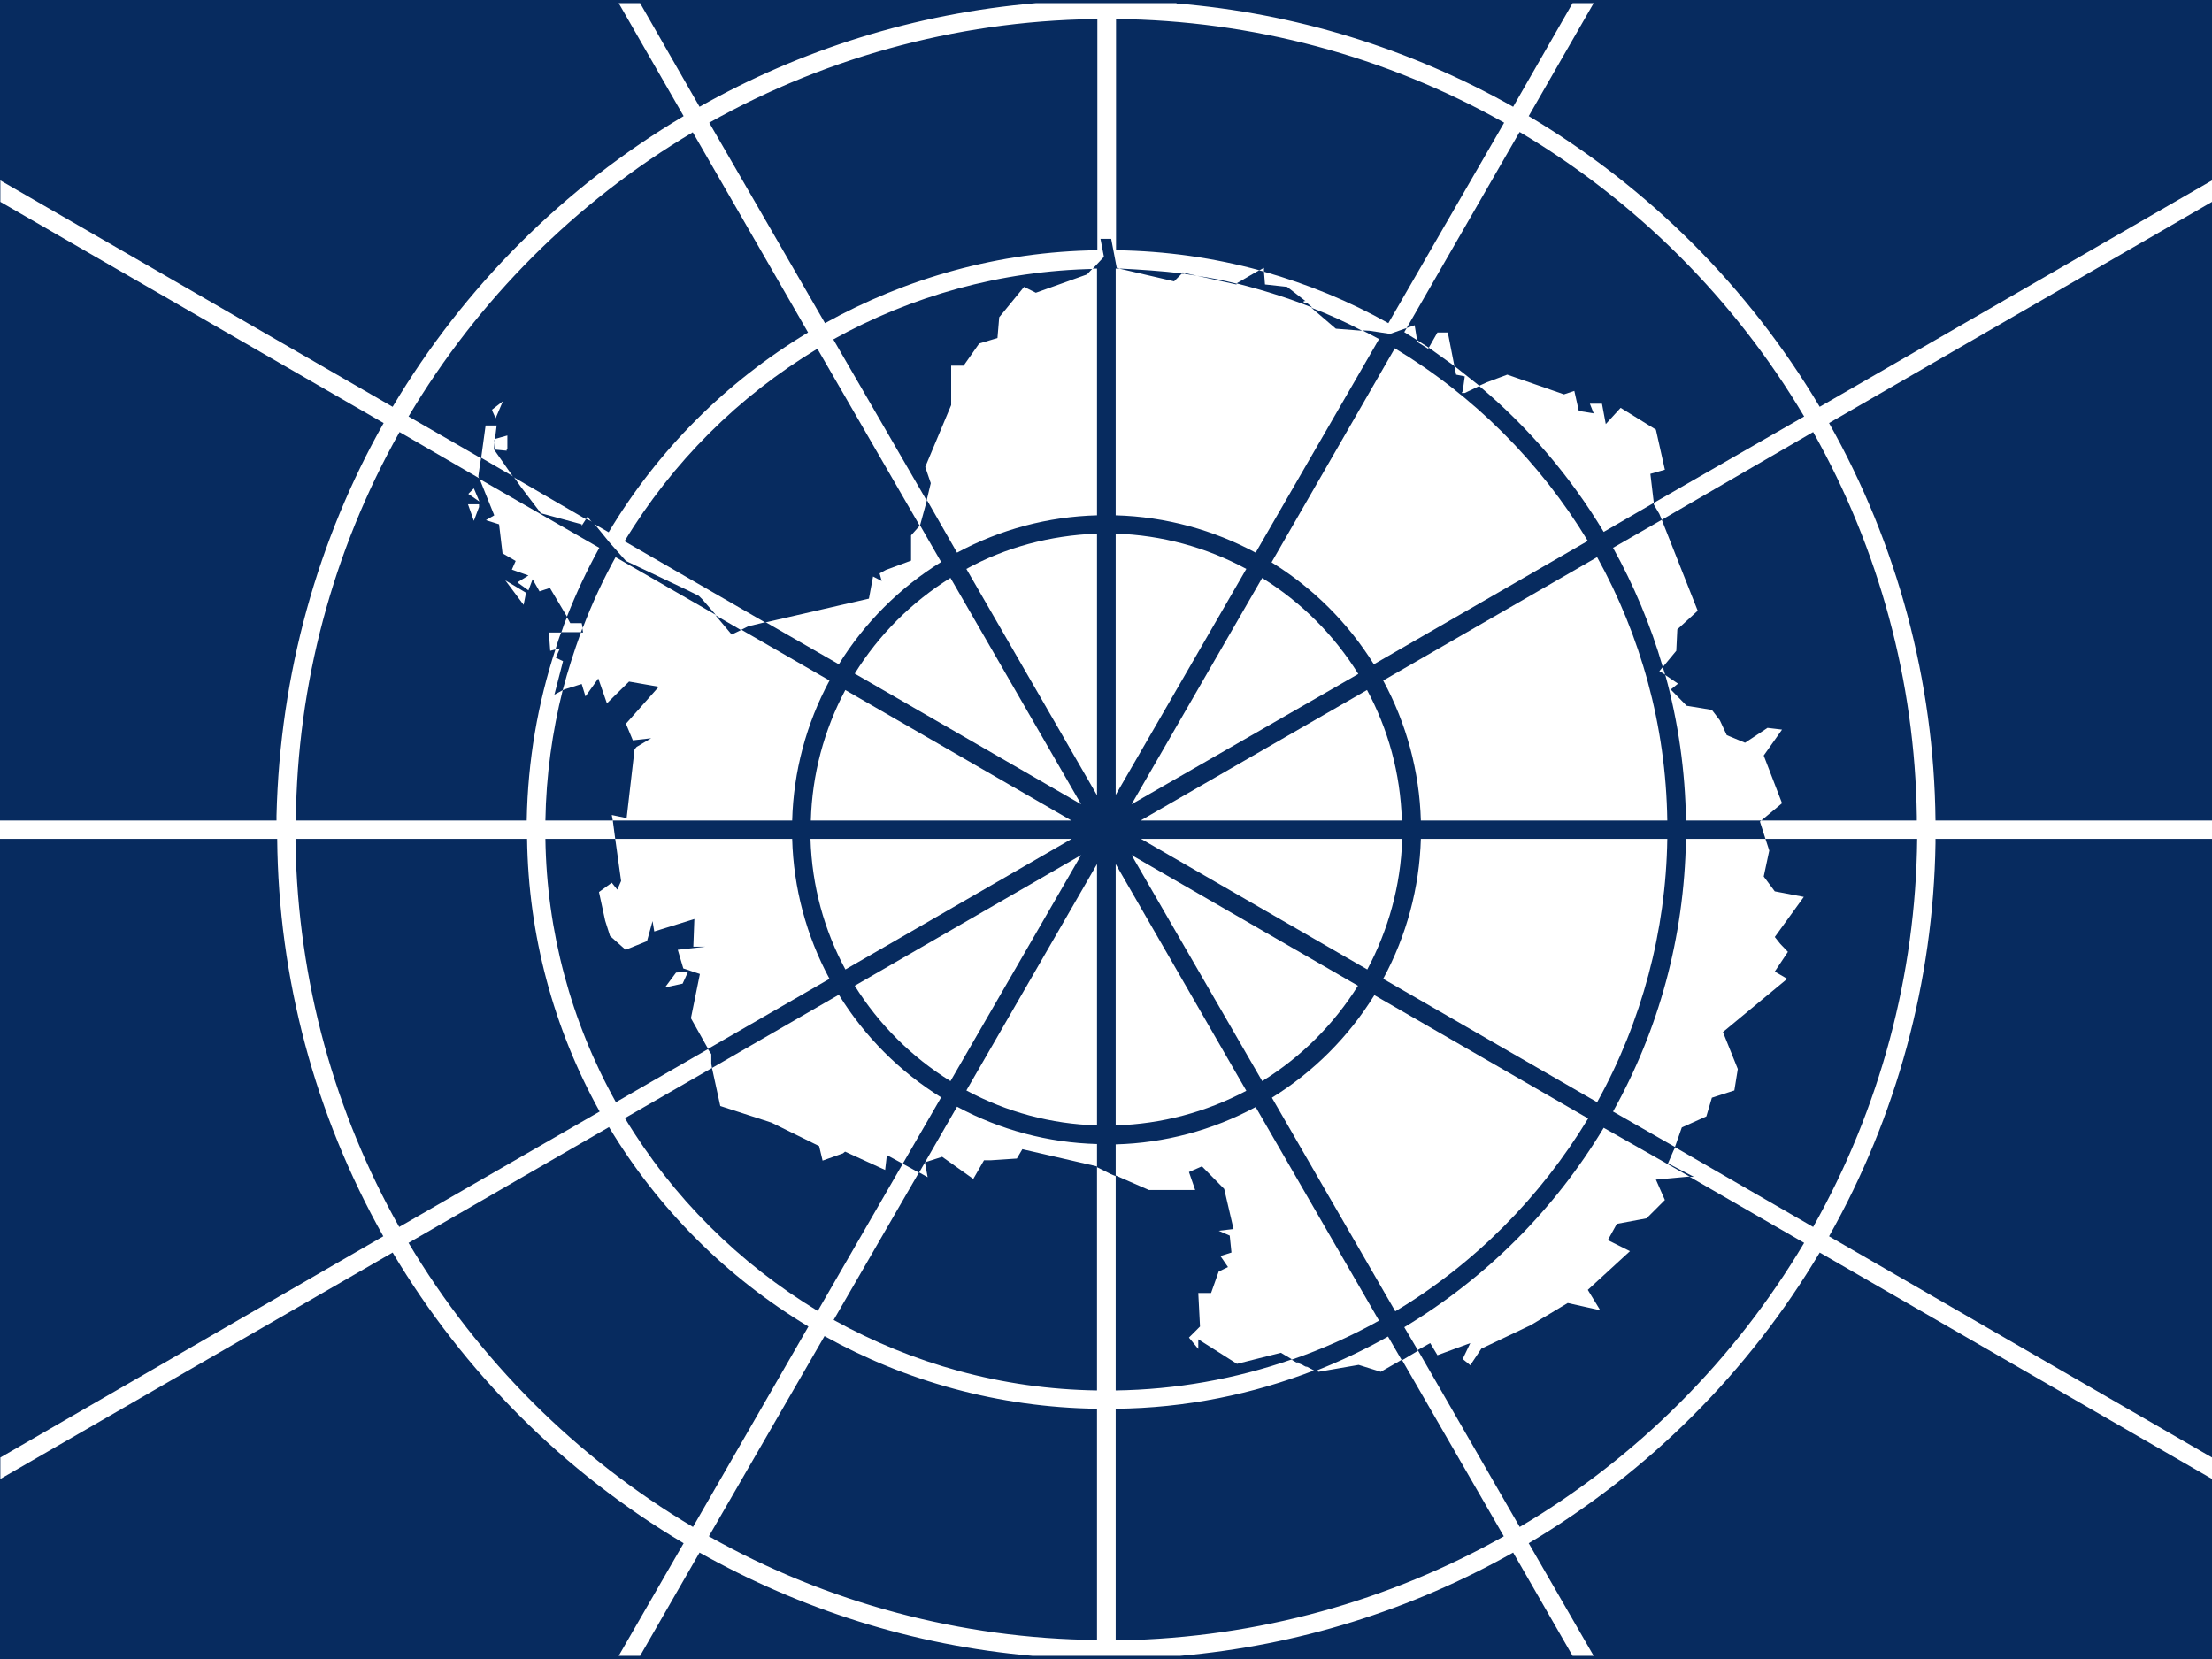
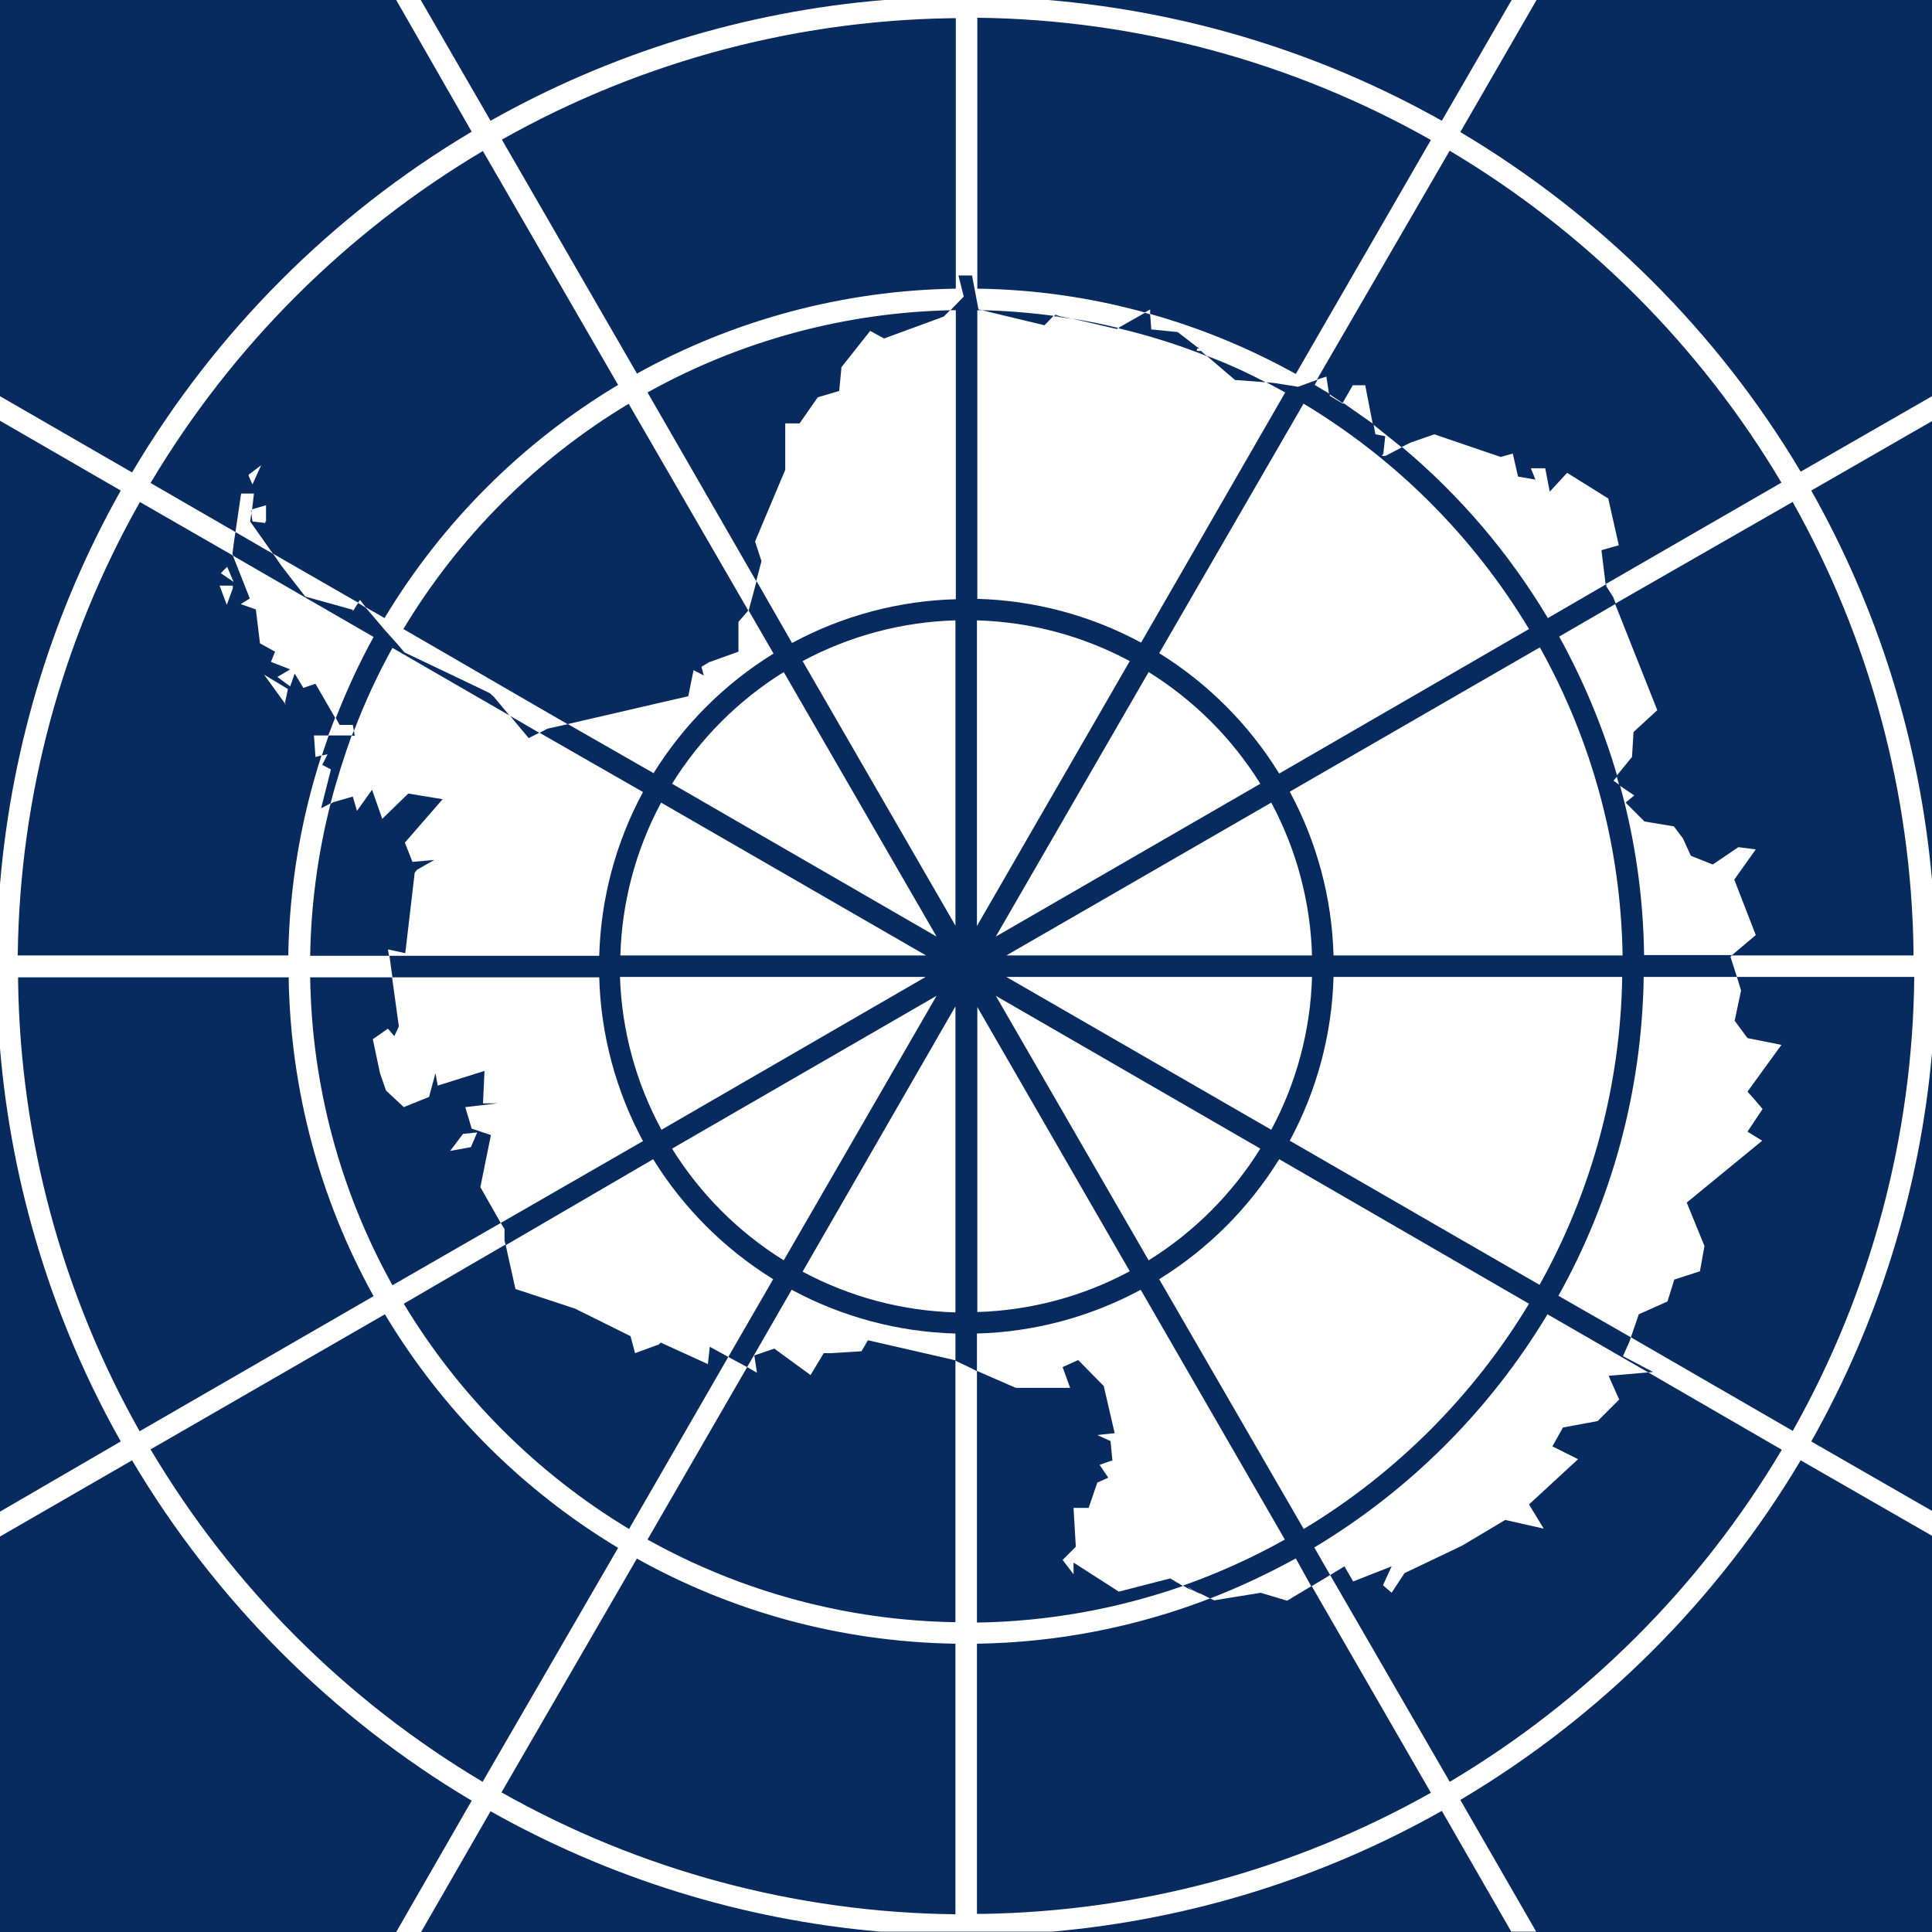
- <svg xmlns="http://www.w3.org/2000/svg" id="flag-icon-css-aq" viewBox="0 0 640 480">
-   <path fill="#072B5F" d="M0 0h640v480H0z" />
-   <path fill="#FFF" d="M340.4 1a237.1 237.1 0 0197.4 29.9L455 .9h6.1l-18.8 32.7a241.2 241.2 0 0184.2 84.1L640 52.2v6.2l-110.8 64a239 239 0 0130.8 115h80v5.3h-80v1.3a239 239 0 01-30.8 113.7l110.8 64v6.2l-113.5-65.5a241.2 241.2 0 01-84.2 84.1l18.8 32.6H455l-17.2-29.9a238.4 238.4 0 01-96.4 29.9h-42.6c-34.8-3-67.4-13.6-96.4-29.9l-17.2 29.9H179l18.8-32.6a241.2 241.2 0 01-84.2-84.1L.1 427.9v-6.2l110.8-64a238.8 238.8 0 01-30.7-115H0v-5.3h80V236c1-41.2 12-80 31-113.6L.1 58.4v-6.2l113.5 65.5a241.2 241.2 0 0184.2-84.1L179 .9h6.2l17.2 30c29.2-16.5 62.2-27 97.4-30h40.6zM238.6 386.5l-33.5 58a233.5 233.5 0 00112.3 30v-66.9c-28.6-.4-55.4-8-78.8-21zm167 6.9l-6.1 3.5-6.4-2-11.6 2-1-.5c-18 7-37.4 11-57.7 11.2v67h1.2c40.3-.7 78.2-11.6 111.1-30.1l-29.5-51.1zm83.3-53l-9.8.9 2.6 5.9-5.3 5.3-8.6 1.6-2.6 4.7 6.4 3.2-12.2 11.2 3.6 5.9-9.4-2.1-10.7 6.4-14.3 6.8-3.2 4.8-2.2-1.8 2.2-4.6-9.5 3.5-2.1-3.5-3.6 2 29.5 51.2c33.9-20 62.2-48.4 82.3-82.2l-33.1-19.1zm-312.7-14.3l-58 33.5a236.4 236.4 0 0082.3 82.2l33.4-58a168.6 168.6 0 01-57.7-57.7zm119.6 6.4l-1.6 2.7-7.5.5h-2l-3.1 5.4-9-6.4-5 1.6.8 4.3-2.5-1.4-24.7 42.7c22.7 12.6 48.6 20 76.2 20.4v-64.8l-.3-.1-21.3-4.9zm52.1 4.9l-3.9 1.7 1.8 5.2h-13.4l-9.6-4.2v62.2a162 162 0 0051-9l-3.2-1.9-12.7 3.2-11.2-7.1v2.8L344 387l3.2-3.2-.5-9.7h3.7l2.2-6.2 2.7-1.3-2.2-3.2 3.2-1-.5-4.9-3.2-1.4 4.3-.5-2.7-11.6-6.3-6.4zM206 309l-25.2 14.5c13.8 22.9 33 42 55.8 55.8l24.6-42.6-4.6-2.5-.5 4.3-11.6-5.3-.6.5-5.9 2.1-1-4.2-13.8-6.8-14.8-4.8-2.4-11zm304.8-66.3l1.1 3.4-1.6 7.5 3.2 4.3 8.4 1.6-8.4 11.6 1.6 2 2.2 2.3-3.8 5.7 3.6 2.1-18.6 15.4 4.3 10.7-1 6.2-6.5 2.1-1.6 5.4-7.1 3.2-2 5.7 40 23.1a233.5 233.5 0 0030.1-112.3h-43.9zm-425.3 0v1.2c.7 40.4 11.5 78.2 30 111.1l58-33.4a166.9 166.9 0 01-21-78.9h-67zm72.3 0a161 161 0 0020.4 76.2l26.7-15.4-5-8.9 2.6-12.8-4.8-1.6-1.6-5.4 8-.9h-3.5l.3-8-11.6 3.6-.5-3-1.6 5.8-6.2 2.5-4.5-4-1.4-4.4-1.8-8.3 3.7-2.7 1.6 2 1.1-2.5-1.7-12.2h-20.2zm41.3 38.4l-1.6 3.5-5.1 1.1 3.2-4.3 3.5-.3zm-26-84.8l-3.7 5.2-1.1-3.6-4.8 1.5-.7.3c-3 12-4.8 24.7-5 37.7h19.5l-.3-1.6 4.3.9 2.3-19.9.6-.7 4.2-2.5-5.3.6-2-4.8 9.5-10.7-8.6-1.5-6.4 6.3-2.5-7.2zM524.6 125l-43.8 25.4 10.4 26.3-5.9 5.4-.3 6.2-3.9 4.7.7 2.3 3.7 2.5-2.1 1.7 4.6 4.7 7.3 1.2 2.3 3 2 4.3 5.3 2.2 6.5-4.3 4.2.5-5.3 7.5 5.3 13.8-6 5h45v-1.2a233.4 233.4 0 00-30-111.2zm-409 0a233.5 233.5 0 00-30 112.4h66.8v-.1c.3-17.2 3.2-33.8 8.3-49.4l-1.5.4-.4-5.3h3.6c.5-1.5 1-3 1.7-4.5l-5-8.4-3 1-2-3.5-1.2 3.2-3.2-2.3 3.2-2-4.8-1.7 1.1-2.5-3.8-2.2-1-8.4-3.8-1.2 2.4-1.4-4.3-10.7-23.1-13.4zm91.4 53l4.7 5.6 2.7-1.3-7.4-4.3zm-39 5h.7l-.2-1.2-.5 1.3zm68.5-82.1a164.3 164.3 0 00-55.8 55.7l40.7 23.5 30-6.9 1.2-6.4 2.5 1.3-.6-2.2 1.8-1 7.3-2.7v-7.3l2.5-2.8-29.6-51.2zm-85 74.1v.2-.2zm-5.3-7.1l6 3.6-.7 3.5-5.3-7.1zm54.2-129.6a235.8 235.8 0 00-82.2 82.2l21 12.1 1.3-9.5h3.2l-.5 4v.2h-.2l.1.7-.2 2 5.6 8 21 12.2.5-.7 1.4 1.8 4.7 2.7a168 168 0 0157.7-57.8l-33.4-58zm-61.8 107.6v.8l-1.5 4-1.7-4.8h3.2zm301-107.6L407 94.9l2.3-.8.7 4.3 3.4 2.2 2.5-4.4h3l1.9 9.7 7.2 5.7 2.2-1 5.9-2.2 16.4 5.7 3-1 1.3 5.8 4.3.7-1.1-2.8h3.5l1.1 5.9 4.3-4.7 10.2 6.3 2.6 11.6-4.2 1.2 1 8.4 43.5-25a235.8 235.8 0 00-82.3-82.3zm-302.5 103l1.6 3.8-3.2-2.2 1.6-1.6zm179-63.5h.8c-27.5.5-53.3 7.9-75.8 20.4l27 46.6 1.2-5-1.6-4.7 7.5-17.9v-11.4h3.6l4.5-6.4 5.3-1.6.5-6 7.2-8.8 3.4 1.7 14.8-5.3 1.5-1.6zM146.8 126v4h-.2v.4l-3.2-.3-.3-2 .1-.8v-.3l3.6-1zm-1.3-9.9l-2.1 4.9-1-2.2v-.3l3.1-2.4zm234-27l7 6 7.6.6c-4.7-2.5-9.6-4.7-14.5-6.6zM322.9 5.5v66.9c14.4.2 28.3 2.2 41.5 5.8l1.3-.7v1.1c12.7 3.6 24.8 8.6 36 14.9l33.5-58a233.5 233.5 0 00-112.3-30zm-2.7 0a234 234 0 00-115 30l33.5 58c23.4-13 50.2-20.7 78.8-21.1v-67h2.7zm26.2 74.3l11.3 2.5.2-.2c-3.8-1-7.6-1.7-11.5-2.3zm-22.2-2l15.5 3.6 2.3-2.3c-6-.7-12-1.1-18-1.4z" />
-   <path fill="#072B5F" d="M321.5 69.1l1.6 8.4 1 .2h-1.3v71.4c14.6.4 28.4 4.3 40.5 10.8L399 98.1a162 162 0 00-4.8-2.5l2 .1 6 .9 4.8-1.7-.7 1.2 3.7 2.3v.5l3.2 2 .2-.3 7.4 5.3.5 2.5 2.5.5-.6 4.3-.3.5h.9l4.2-2a167.6 167.6 0 0136 42.2l14.5-8.4v.5l1.6 2.7.7 1.7-14.1 8.1c6 10.8 10.9 22.4 14.4 34.5l-1 1.2 1.7 1a168 168 0 016 42.2h21.8l-.4.3 1.6 5h-23v.1c-.5 28.6-8 55.4-21.1 78.8l18 10.3-.5 1-1.6 3.7 7.5 3.9H489l-25-14.2a168.6 168.6 0 01-57.7 57.7l4 6.8-4.7 2.8-4-6.9a167 167 0 01-21.1 10l-2.2-1.2-1.1-.4-2-1.2h-.1l1.8 1-2-.8-1.2-.7a155 155 0 0025.3-11.3l-35.7-61.8a90.5 90.5 0 01-40.5 10.8v9.2l-1.4-.6-4-2V331a90.5 90.5 0 01-40.5-10.8l-11 19.1-4.7-2.6 11.1-19.2a91.5 91.5 0 01-29.6-29.7L206 309l-.2-1.2V305l-1-1.5 35.2-20.3a90.5 90.5 0 01-10.8-40.5H178l-.7-5.3h51.9a90.5 90.5 0 0110.8-40.5l-25.5-14.7 2-1 5-1.2 21.2 12.2a91.5 91.5 0 0129.6-29.6l-6.1-10.6 2-7.3 8.7 15.2a90.5 90.5 0 0140.5-10.8V77.7h-1.3l.3-.2 3-3.2-1-5.2h3.1zM377 395h.3l1 .7-1.3-.7zm20.6-107a91.5 91.5 0 01-29.6 29.6l35.7 61.8c22.9-13.7 42-33 55.8-55.8l-61.9-35.7zm-74.8-38v75.6a86 86 0 0037.8-10L322.8 250zm-5.4 0l-37.8 65.5a84.8 84.8 0 0037.8 10.1V250zm165-7.3h-71.3a90.5 90.5 0 01-10.9 40.5l61.9 35.7a162.1 162.1 0 0020.3-76.2zm-155 4.7l37.8 65.4a86 86 0 0027.7-27.6l-65.5-37.8zm-14.6 0l-65.5 37.8a86 86 0 0027.7 27.6l37.8-65.4zm-2.7-4.7h-75.6c.4 13.7 4 26.5 10.1 37.8l65.5-37.8zm95.6 0h-75.6l65.5 37.8c6-11.3 9.7-24.1 10.1-37.8zm-10.1-43.1L330 237.4h75.6c-.4-13.7-4-26.5-10.1-37.8zm-151 0a85.2 85.2 0 00-10 37.8H310l-65.5-37.8zm217.5-38.4l-61.9 35.7a90.5 90.5 0 0110.9 40.5h71.3c-.4-27.7-7.8-53.6-20.3-76.2zm-187.1 6a86 86 0 00-27.7 27.7l65.5 37.8-37.8-65.5zm90.2 0l-37.8 65.5L393 195a86 86 0 00-27.7-27.7zm-47.8-12.8c-13.6.5-26.5 4-37.8 10.2l37.8 65.5v-75.7zm5.4 0V230l37.8-65.4a85.2 85.2 0 00-37.8-10.2zm-160 45.3l-2.4 1.3 2.5-9.7-2.1-1 1.2-2.7-1.3.3c.5-1.6 1-3.3 1.7-5h5.7c-2 5.5-3.8 11.1-5.3 16.8zm240.8-99l-35.7 62a91.5 91.5 0 0129.6 29.5l61.9-35.7c-13.8-22.8-33-42-55.8-55.7zm-264.3 31.8l9.3 5.4 2.2 3.1 5.7 7.5 11.8 3.2v.4l1.3-2 2 1 4.7 5.8 3.2 3.6 1.6 1.8 17.9 8.5 3.2 1.6 1 1 3.9 4.5-29-16.7c-3.6 6.5-6.8 13.4-9.5 20.5l-.3-1.4H165l-1-1.8a167 167 0 019.4-20l-34.8-20-.2-.7.5-3.6.3-1.7zm226.4-53.9l.3 3.7 6.4.7 5.3 4.1h-.5v.6h1l.6.5.9.8c-7-2.8-14.4-5.1-21.9-7l.3-.2 6.2-3.6 1.4.4zm-23.5.2l1.1.3 3 .7-3.2-.5-1-.4.6.3h-.8l.3-.4zm-24.6-1h-.2.2zm2.5-.1h-2.5 2.5z" />
+ <svg xmlns="http://www.w3.org/2000/svg" id="flag-icon-css-aq" viewBox="0 0 512 512">
+   <path fill="#072B5F" d="M0 0h512v512H0z" />
+   <path fill="#FFF" d="M277.8 0c37.7 3.2 73 14.4 104.3 32l18.5-32h6.6L387 35c37 22 68.2 53 90.2 90l34.8-20v6.6L480 130c17.5 31 28.7 66 32 103.2V279a255.3 255.3 0 01-32 103l32 18.4v6.6l-34.8-20c-22 37-53.1 68-90.2 90l20.1 34.9h-6.6l-18.4-32c-31 17.5-66 28.7-103.2 32h-45.7A255.3 255.3 0 01130 480l-18.4 32H105l20-34.8c-37-22-68-53.1-90-90.2L0 407.2v-6.6L32 382A255.4 255.4 0 010 277.8v-43.5c3.2-37.7 14.4-73 32-104.3L0 111.5V105l35 20.2C57 88 88 56.9 125 34.9L105 0h6.5L130 32A255.4 255.4 0 01234.3 0h43.5zm-109 413l-35.9 62a250 250 0 00120.3 32.3v-71.7h-.1c-30.6-.5-59.3-8.6-84.4-22.6zm178.8 7.3l-6.5 3.9-7-2.1-12.3 2-1.1-.5a179 179 0 01-61.8 12v71.6h1.3a250 250 0 00119-32.1l-31.6-54.8zm89.2-56.6l-10.5.9 2.8 6.3-5.7 5.7-9.2 1.7-2.8 5 6.8 3.4-13 12 3.9 6.4-10.2-2.3-11.4 6.8-15.3 7.3-3.4 5.2-2.3-2 2.3-5-10.2 4-2.3-4-3.8 2.3 31.7 54.8a252.5 252.5 0 0088-88l-35.4-20.5zM102 348.3l-62.1 35.8a252.5 252.5 0 0088 88.1l35.9-62a180.5 180.5 0 01-61.8-61.9zm128 6.9l-1.7 2.9-8 .5h-2l-3.5 5.8-9.6-7-5.3 1.8.7 4.6-2.6-1.5-26.4 45.7a173 173 0 0081.6 21.9v-69.4l-.4-.1-22.7-5.2zm55.8 5.2l-4.2 1.9 2 5.5h-14.4l-10.3-4.5V430c19.1-.3 37.4-3.7 54.6-9.7l-3.4-2-13.6 3.5-12-7.7v3.1l-2.9-3.8 3.5-3.5-.6-10.3h4l2.3-6.7 2.9-1.3-2.3-3.4 3.4-1.2-.5-5.1-3.5-1.6 4.6-.5-2.9-12.5-6.7-6.8zm-152-30.5L107 345.5c14.7 24.4 35.3 45 59.7 59.7l26.3-45.6-4.9-2.7-.5 4.6-12.5-5.7-.5.5-6.3 2.3-1.2-4.5-14.7-7.3-15.8-5.2-2.6-11.7zm326.5-71l1.1 3.6-1.7 8 3.4 4.6 9 1.8-9 12.4 1.8 2 2.2 2.6-4 6 3.9 2.4-20 16.4 4.7 11.5-1.2 6.7-6.8 2.2-1.8 5.8-7.6 3.4-2.1 6.1 42.9 24.8a250 250 0 0032.2-120.3h-47zM4.8 259v1.3a250 250 0 0032.2 119l62-35.8A180 180 0 0176.5 259H4.8zm77.4 0a173 173 0 0021.8 81.6l28.7-16.5-5.4-9.5 2.8-13.8-5.1-1.7-1.7-5.7 8.6-1H128l.4-8.6-12.4 3.9-.6-3.3-1.7 6.3-6.7 2.7-4.7-4.4-1.6-4.6-1.9-9 4-2.8 1.7 2 1.2-2.6-1.8-13H82.2zm44.3 41l-1.7 4-5.5 1 3.4-4.5 3.8-.4zm-27.9-90.7l-4 5.6-1.1-3.8-5.2 1.5-.7.4a174 174 0 00-5.4 40.3h20.9l-.3-1.7 4.6 1 2.5-21.3.6-.8 4.6-2.6-5.8.5-2-5.1 10-11.5-9.1-1.5-6.9 6.7-2.7-7.7zM475.1 133L428 160l11.2 28.2-6.3 5.8-.4 6.6-4.1 5 .7 2.5 4 2.7-2.3 1.9 5 5 7.8 1.3 2.4 3.2 2.1 4.6 5.8 2.3 6.8-4.6 4.6.6-5.7 8 5.7 14.7-6.4 5.4h48.2v-1.3a250 250 0 00-32.1-119zm-438 0A250 250 0 004.7 253.2h71.7v-.1c.3-18.4 3.4-36.2 8.8-52.9l-1.6.4-.4-5.7H87l1.8-4.7-5.2-9-3.2 1.1-2.3-3.8-1.2 3.4-3.4-2.5 3.4-2-5.1-2 1.1-2.7-4-2.2-1.1-9-4-1.4 2.4-1.5-4.5-11.4L37 133zm98 56.6l5 6 2.8-1.4-7.9-4.6zM93.2 195h.8l-.2-1.4-.6 1.4zm73.4-88a174.7 174.7 0 00-59.7 59.7l43.5 25.2 32-7.4 1.4-6.9 2.7 1.4-.6-2.3 2-1.2 7.8-2.8v-7.9l2.6-3-31.7-54.8zm-91 79.4l.1.2h-.2v-.2zm-5.6-7.6l6.3 3.8-.8 3.8-5.5-7.6zM128 40a252.5 252.5 0 00-88.1 88l22.5 13 1.5-10.2h3.4l-.5 4.2v.2l-.3.1.1.7-.3 2.2 6 8.5 22.6 13 .5-.7 1.5 1.9 5 2.9a180.5 180.5 0 0161.9-61.8l-35.9-62.1zM61.7 155.2v.7l-1.6 4.4-1.9-5.1h3.5zM384.2 39.9L349 100.6l2.5-.8.7 4.6 3.6 2.4 2.7-4.7h3.3l2 10.3 7.6 6.1 2.4-1.2 6.3-2.2 17.6 6 3.2-.9 1.4 6.1 4.6.8-1.2-3h3.8l1.2 6.2 4.6-5 10.9 6.8 2.8 12.4-4.6 1.3 1.1 9 46.6-26.9a252.5 252.5 0 00-88-88zm-324 110.3l1.7 4-3.4-2.3 1.7-1.7zm191.6-68h1a173 173 0 00-81.2 21.8l28.8 50 1.4-5.3-1.7-5.2 8-19v-12.3h3.8l4.8-6.9 5.7-1.7.6-6.3 7.6-9.6 3.7 2 15.8-5.8 1.7-1.7zM70.5 133.8v4.4h-.2v.4l-3.4-.4-.3-2.2.1-.8v-.2l3.8-1.1zm-1.3-10.5l-2.3 5.1-1-2.3v-.3l3.3-2.5zm250.6-29l7.5 6.4 8.1.6c-5-2.6-10.2-5-15.6-7zM256 4.8A250 250 0 00133 37l35.8 62a180 180 0 0184.5-22.5V4.8h2.8zm3 0v71.7c15.4.2 30.2 2.4 44.4 6.3l1.4-.8v1.2c13.6 3.8 26.5 9.2 38.6 15.9l35.8-62A250 250 0 00258.9 4.7zm25 79.6l12 2.8.3-.3c-4-1-8.1-1.8-12.3-2.5zm-23.8-2.2l16.6 4 2.4-2.5a175 175 0 00-19-1.5z" />
+   <path fill="#072B5F" d="M257.6 73l1.7 9 1 .2H259v76.5a97 97 0 0143.4 11.6l38.2-66.3-5-2.7 2.1.2 6.3 1 5.2-1.9-.8 1.4 4 2.4v.5l3.5 2.1.1-.2 8 5.6.5 2.7 2.6.5-.5 4.6-.4.6h1l4.4-2.3a178.5 178.5 0 0138.6 45.3l15.5-9v.6l1.8 2.8.7 1.8-15 8.7c6.4 11.6 11.6 24 15.4 37l-1 1.2 1.7 1.2c4 14.4 6.2 29.5 6.4 45H459l-.4.5 1.7 5.3h-24.7v.1c-.5 30.6-8.6 59.3-22.6 84.4l19.2 11-.4 1.2-1.7 3.8 8 4.2-1.3.1-26.7-15.4a180.5 180.5 0 01-61.8 61.8l4.2 7.3-5 3-4.1-7.4c-7.3 4-14.9 7.6-22.7 10.6l-2.4-1.2-1.1-.4-2.1-1.3h-.2l2 1.1-2.2-.9-1.2-.7a173 173 0 0027-12.2l-38.2-66.2a97 97 0 01-43.4 11.6v10l-1.5-.8-4.2-2v-7.2a97 97 0 01-43.4-11.6L198 362.3l-5-2.7 11.9-20.6a98 98 0 01-31.8-31.8L134 330l-.3-1.3v-3l-1-1.6 37.7-21.7a97 97 0 01-11.6-43.4H104l-.8-5.7h55.6a97 97 0 0111.6-43.4L143 194.2l2.1-1.1 5.4-1.2 22.7 13a98 98 0 0131.8-31.7l-6.6-11.4 2.1-7.8 9.4 16.4a97 97 0 0143.4-11.6V82.2h-1.4l.2-.2 3.3-3.4L254 73h3.5zM339 307.2a98 98 0 01-31.8 31.8l38.3 66.2c24.4-14.7 45-35.3 59.7-59.7L339 307.2zm-80-40.5v81a91.2 91.2 0 0040.4-10.8l-40.5-70.2zm-5.8 0L212.7 337a91.2 91.2 0 0040.5 10.8v-81zm176.7-7.8h-76.5a97 97 0 01-11.6 43.4l66.2 38.2a173 173 0 0021.9-81.6zm-166 5l40.5 70.1a92.2 92.2 0 0029.6-29.6l-70.1-40.5zm-15.7 0l-70.1 40.5a92.2 92.2 0 0029.6 29.6l40.5-70.1zm18.5-5l70.2 40.5a91.2 91.2 0 0010.8-40.5h-81zm-21.4 0h-81a91.2 91.2 0 0011 40.5l70-40.5zm91.6-46.2l-70.2 40.5h81a91.2 91.2 0 00-10.8-40.5zm-161.7 0a91.2 91.2 0 00-10.8 40.5h81l-70.2-40.5zM408 171.6l-66.2 38.2a97 97 0 0111.6 43.4H430a173 173 0 00-21.9-81.6zm-200.3 6.5a92.2 92.2 0 00-29.6 29.6l70.1 40.5-40.5-70.1zm96.7 0l-40.5 70.1 70.1-40.5a92.2 92.2 0 00-29.6-29.6zm-51.2-13.7a91.2 91.2 0 00-40.5 10.8l40.5 70.1v-81zm5.7 0v81l40.5-70.2a91.2 91.2 0 00-40.5-10.8zM87.6 212.9l-2.5 1.3 2.6-10.3-2.3-1.2 1.4-2.8-1.5.3 1.8-5.3h6.1c-2.1 5.9-4 11.8-5.6 18zm257.9-106l-38.3 66.2A98 98 0 01339 205l66.2-38.3a174.7 174.7 0 00-59.7-59.7zM62.4 141l10 5.8 2.3 3.3 6.2 8 12.6 3.5v.4l1.4-2.2 2 1.2 5.2 6.1 3.4 3.8 1.7 2 19.1 9.1 3.5 1.7 1.1 1 4.1 4.9-31-17.9c-3.9 7-7.3 14.4-10.2 22l-.3-1.6H90l-1-1.8c2.9-7.4 6.2-14.6 10-21.5l-37.2-21.5-.2-.6.5-3.8.3-1.9zm242.4-57.7l.3 4 7 .7 5.7 4.4h-.6v.6h1.1l.6.6 1 .8a169 169 0 00-23.5-7.4l.3-.3 6.7-3.8 1.4.4zm-25 .1l1 .4 3.3.7-3.4-.5-1.2-.4.7.4-.9-.2.4-.4zm-26.5-1h-.1zm2.7-.1h-2.7 2.7zm61 339.5l.3.2 1.1.6-1.4-.8z" />
</svg>
